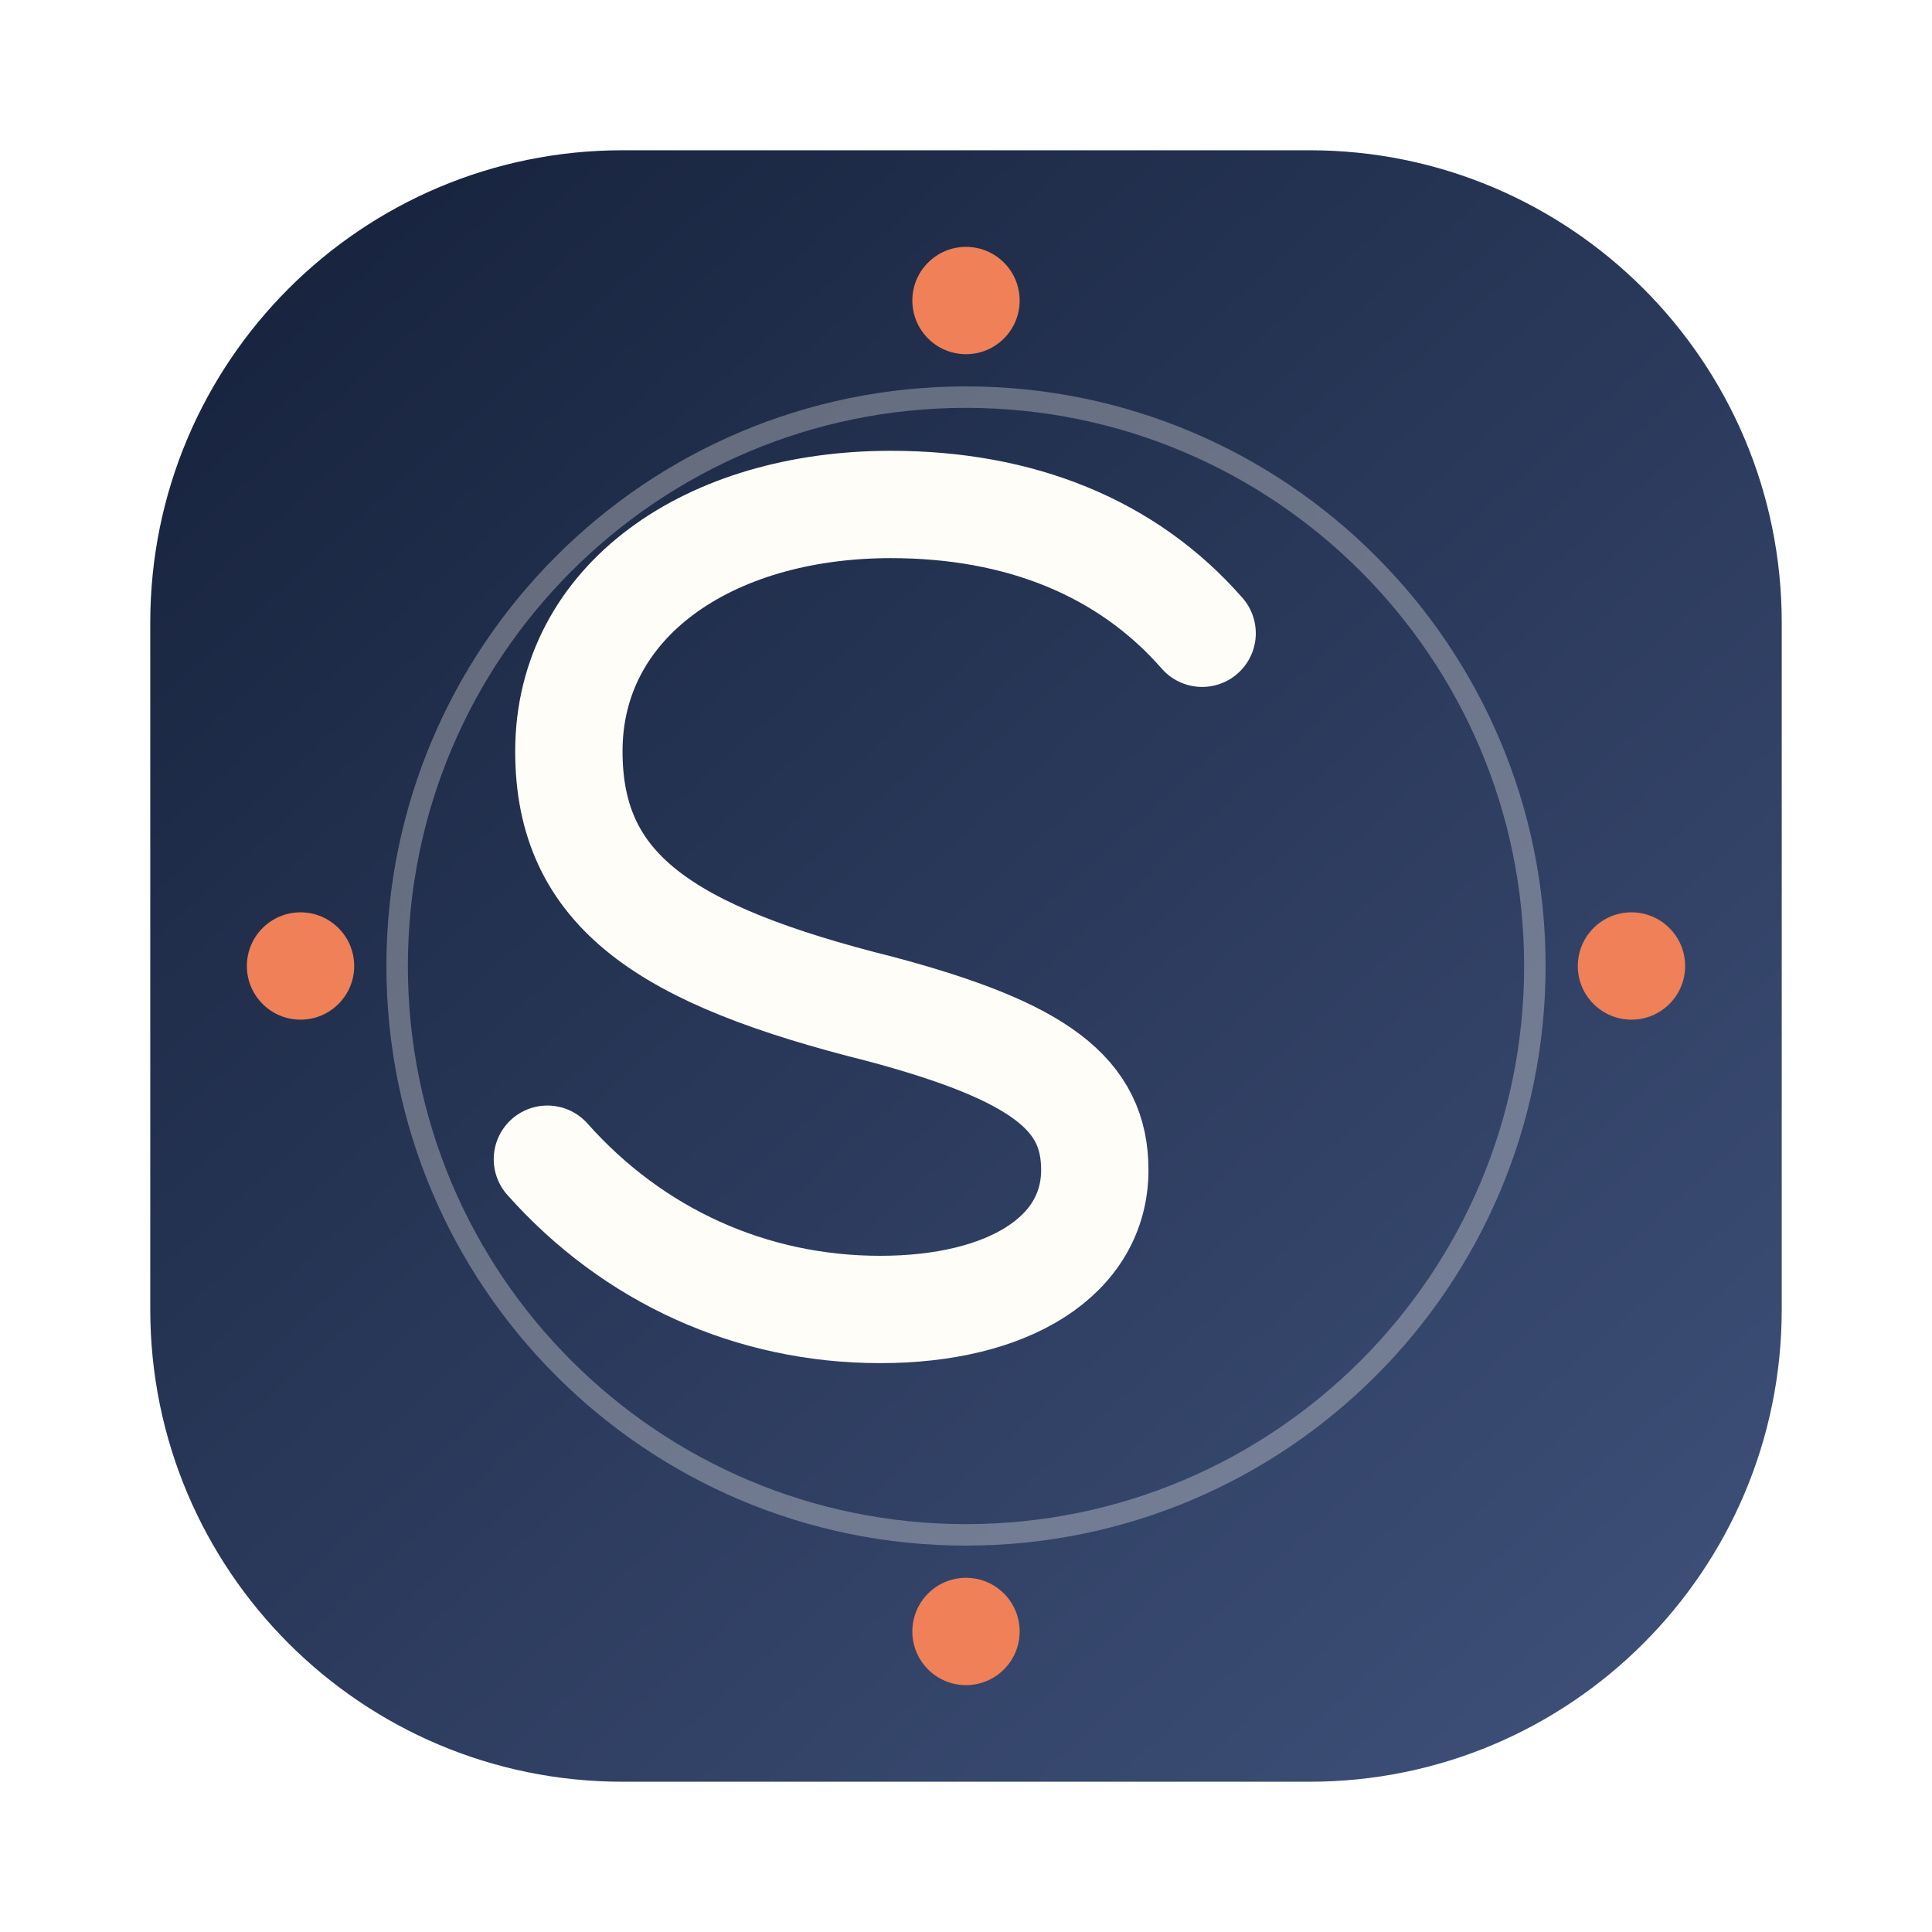
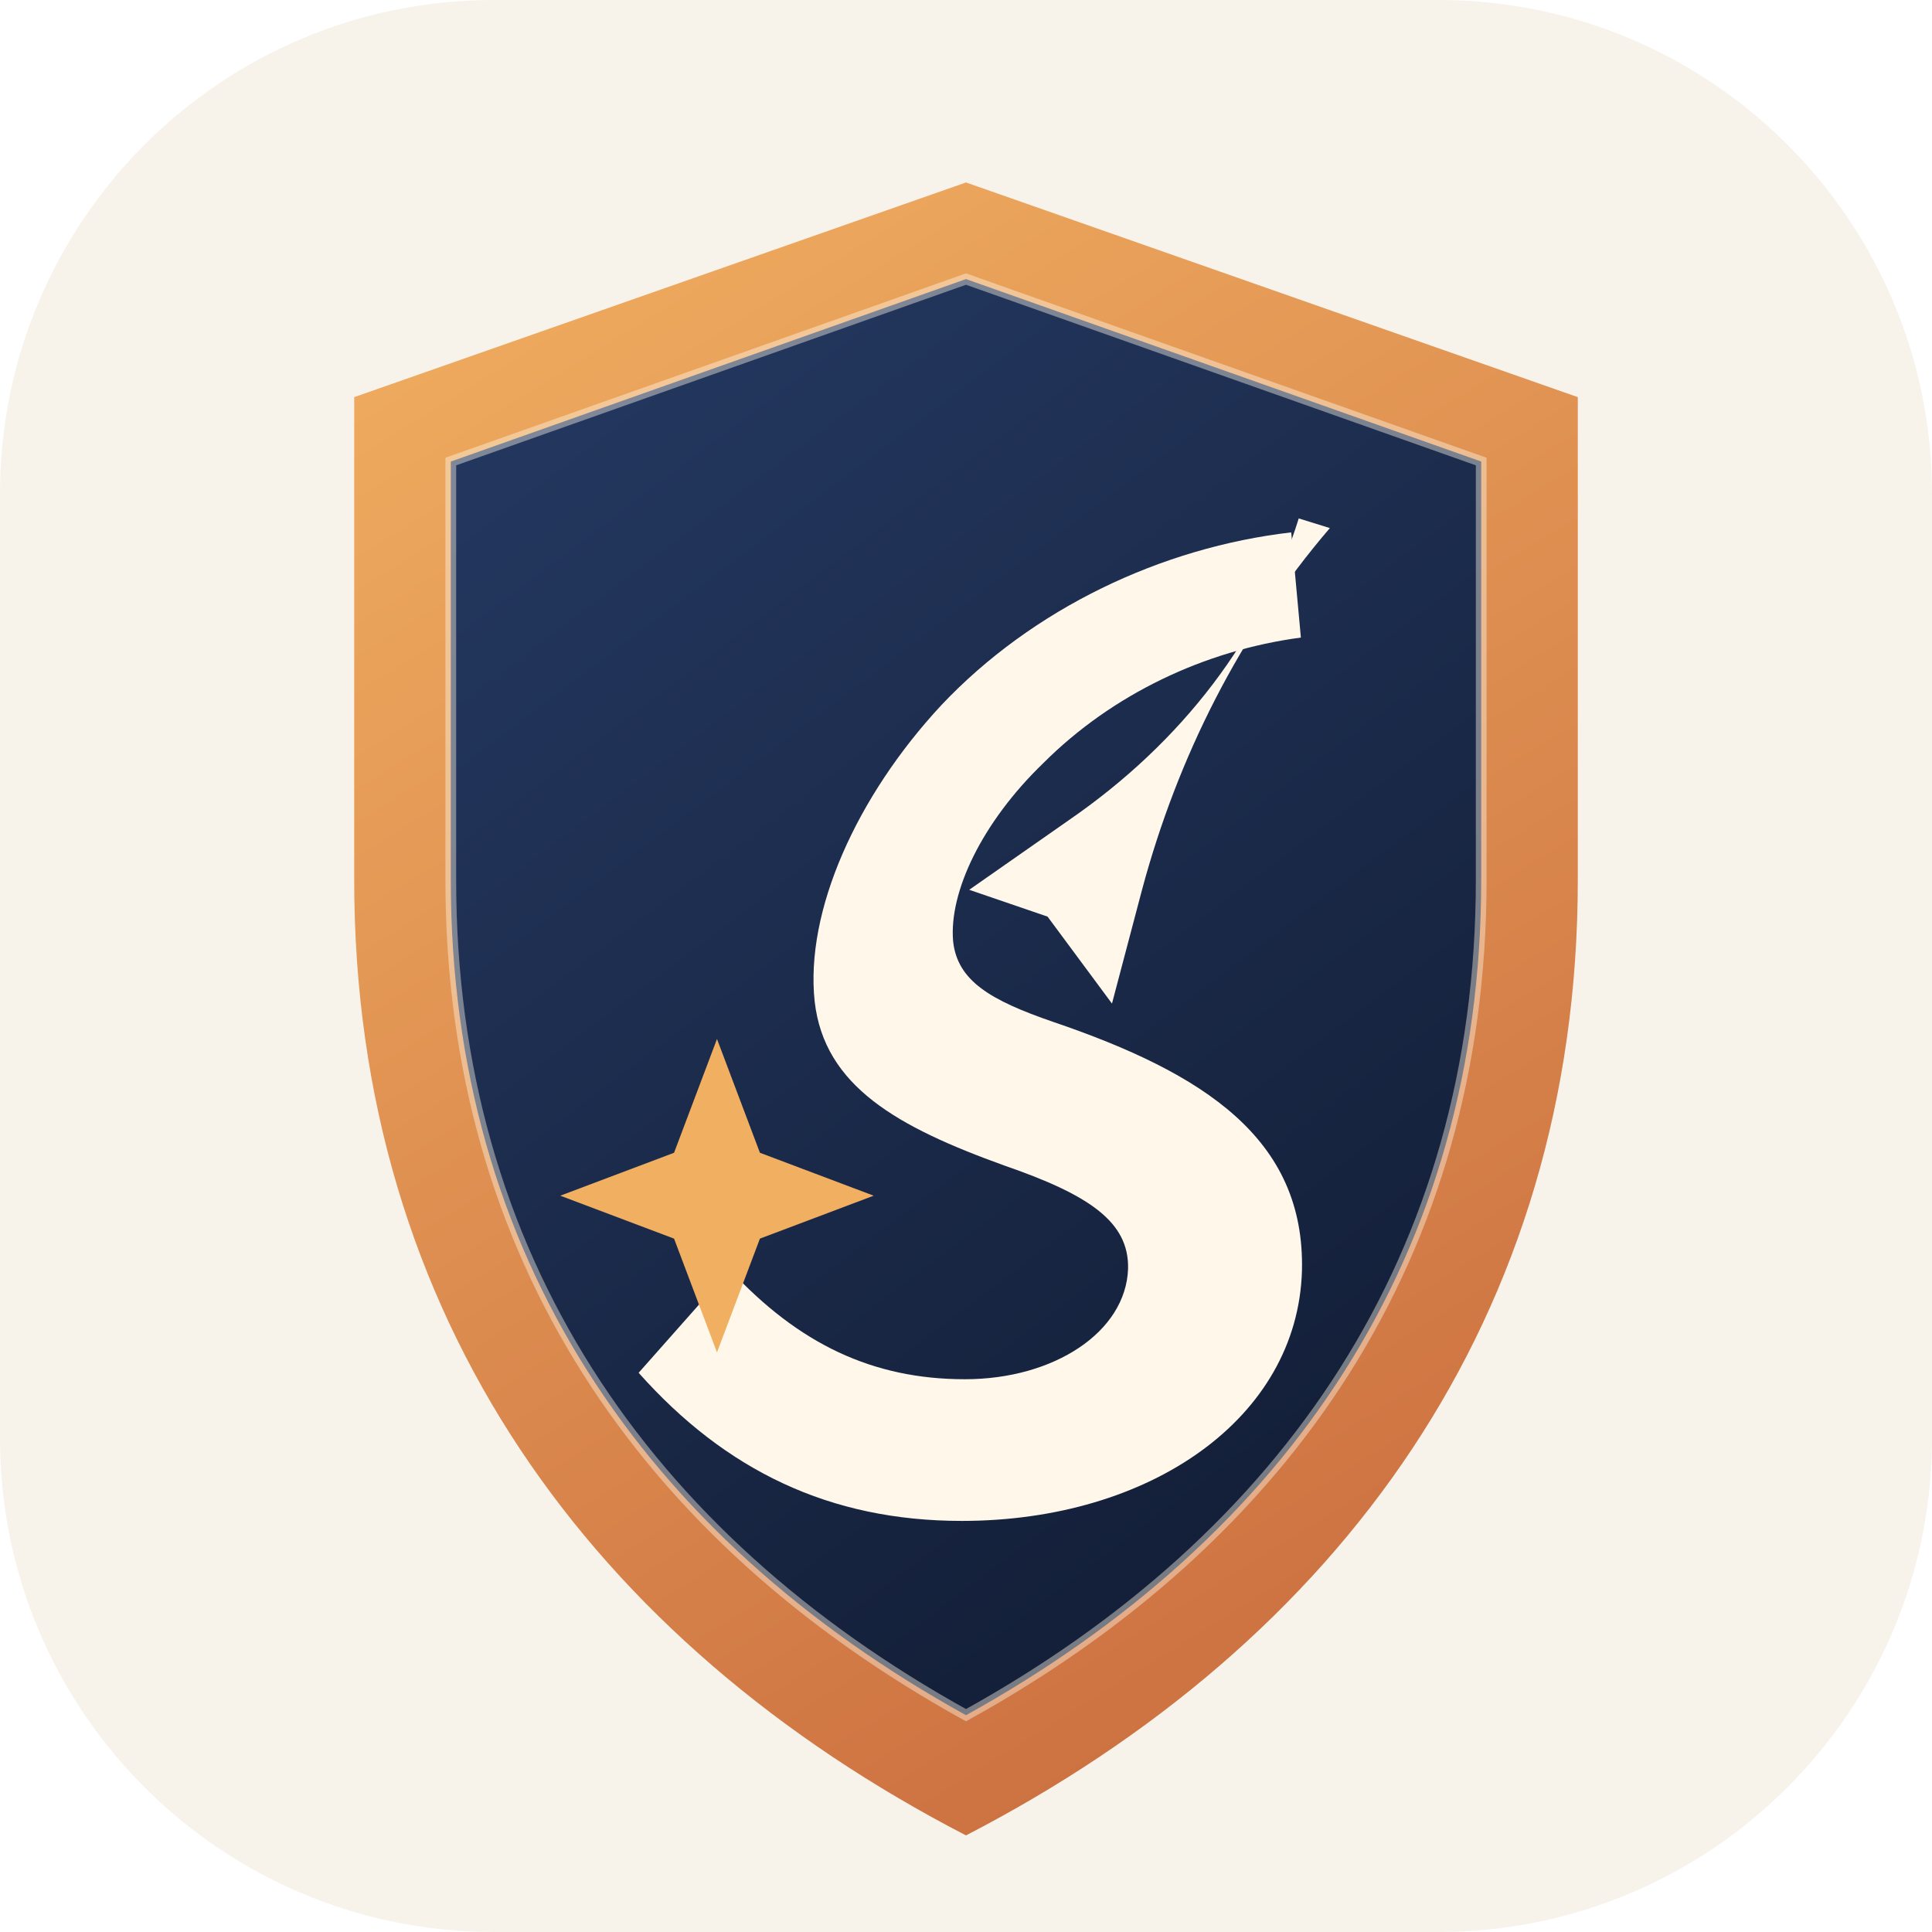
<svg xmlns="http://www.w3.org/2000/svg" width="180" height="180" viewBox="0 0 180 180" role="img" aria-labelledby="title desc">
  <defs>
-     <linearGradient id="bg" x1="24" y1="20" x2="154" y2="164" gradientUnits="userSpaceOnUse">
-       <stop stop-color="#17233D" />
-       <stop offset="1" stop-color="#3E5079" />
+     <linearGradient id="shield" x1="38" y1="20" x2="142" y2="158" gradientUnits="userSpaceOnUse">
+       <stop stop-color="#263B65" />
+       <stop offset="1" stop-color="#101A30" />
+     </linearGradient>
+     <linearGradient id="copper" x1="42" y1="14" x2="136" y2="166" gradientUnits="userSpaceOnUse">
+       <stop stop-color="#F1AF61" />
+       <stop offset="1" stop-color="#C96B3E" />
    </linearGradient>
  </defs>
-   <rect x="14" y="14" width="152" height="152" rx="44" fill="url(#bg)" />
-   <circle cx="90" cy="90" r="53" fill="none" stroke="#F7F4ED" stroke-opacity=".32" stroke-width="2" />
-   <path d="M112 59c-7-8-17-12-29-12-17 0-30 9-30 23 0 13 9 19 29 24 15 4 20 8 20 15 0 8-8 13-20 13-12 0-23-5-31-14" fill="none" stroke="#FFFDF8" stroke-width="10" stroke-linecap="round" />
-   <g fill="#EF8058">
-     <circle cx="90" cy="28" r="5" />
-     <circle cx="152" cy="90" r="5" />
-     <circle cx="90" cy="152" r="5" />
-     <circle cx="28" cy="90" r="5" />
-   </g>
+   <rect width="180" height="180" rx="46" fill="#F7F3EA" />
+   <path d="M90 17 147 37v45c0 40.7-22.2 71-57 89-34.8-18-57-48.3-57-89V37L90 17Z" fill="url(#copper)" />
+   <path d="M90 26 138 43v39c0 34.9-18 61.2-48 77.8C60 143.2 42 116.9 42 82V43L90 26Z" fill="url(#shield)" stroke="#FFF8EA" stroke-opacity=".42" />
+   <path d="M120.3 49.6c-12.1 1.4-24.1 7.1-32.6 16.1-7.9 8.5-12.7 19.2-11.8 27.6.9 7.9 7.7 11.7 17.7 15.3 7.8 2.7 11.6 5.2 11.5 9.6-.2 5.9-6.9 10.3-15.2 10.3-8.6 0-15.5-3.3-21.9-10.2l-8.5 9.6c8.1 9.1 17.8 13.8 30.1 13.8 17.6 0 31.3-9.6 31.7-23.3.3-12.3-9.1-18.4-23.2-23.2-5.8-2-8.9-3.8-9.3-7.5-.4-4.6 2.7-11.1 8.4-16.6 6.4-6.4 15-10.5 24-11.7l-.9-9.8Z" fill="#FFF8EA" />
+   <path d="M121 48.3c-3.4 11-10.8 20.8-21.4 28.1l-9.3 6.5 7.3 2.5 6 8.1 2.8-10.6c3.3-12.3 9.1-23.9 17.5-33.7l-2.9-.9Z" fill="#FFF8EA" />
+   <path d="m66.8 96.8 4 10.6 10.6 4-10.6 4-4 10.6-4-10.6-10.6-4 10.6-4 4-10.6Z" fill="#F1AF61" />
</svg>
